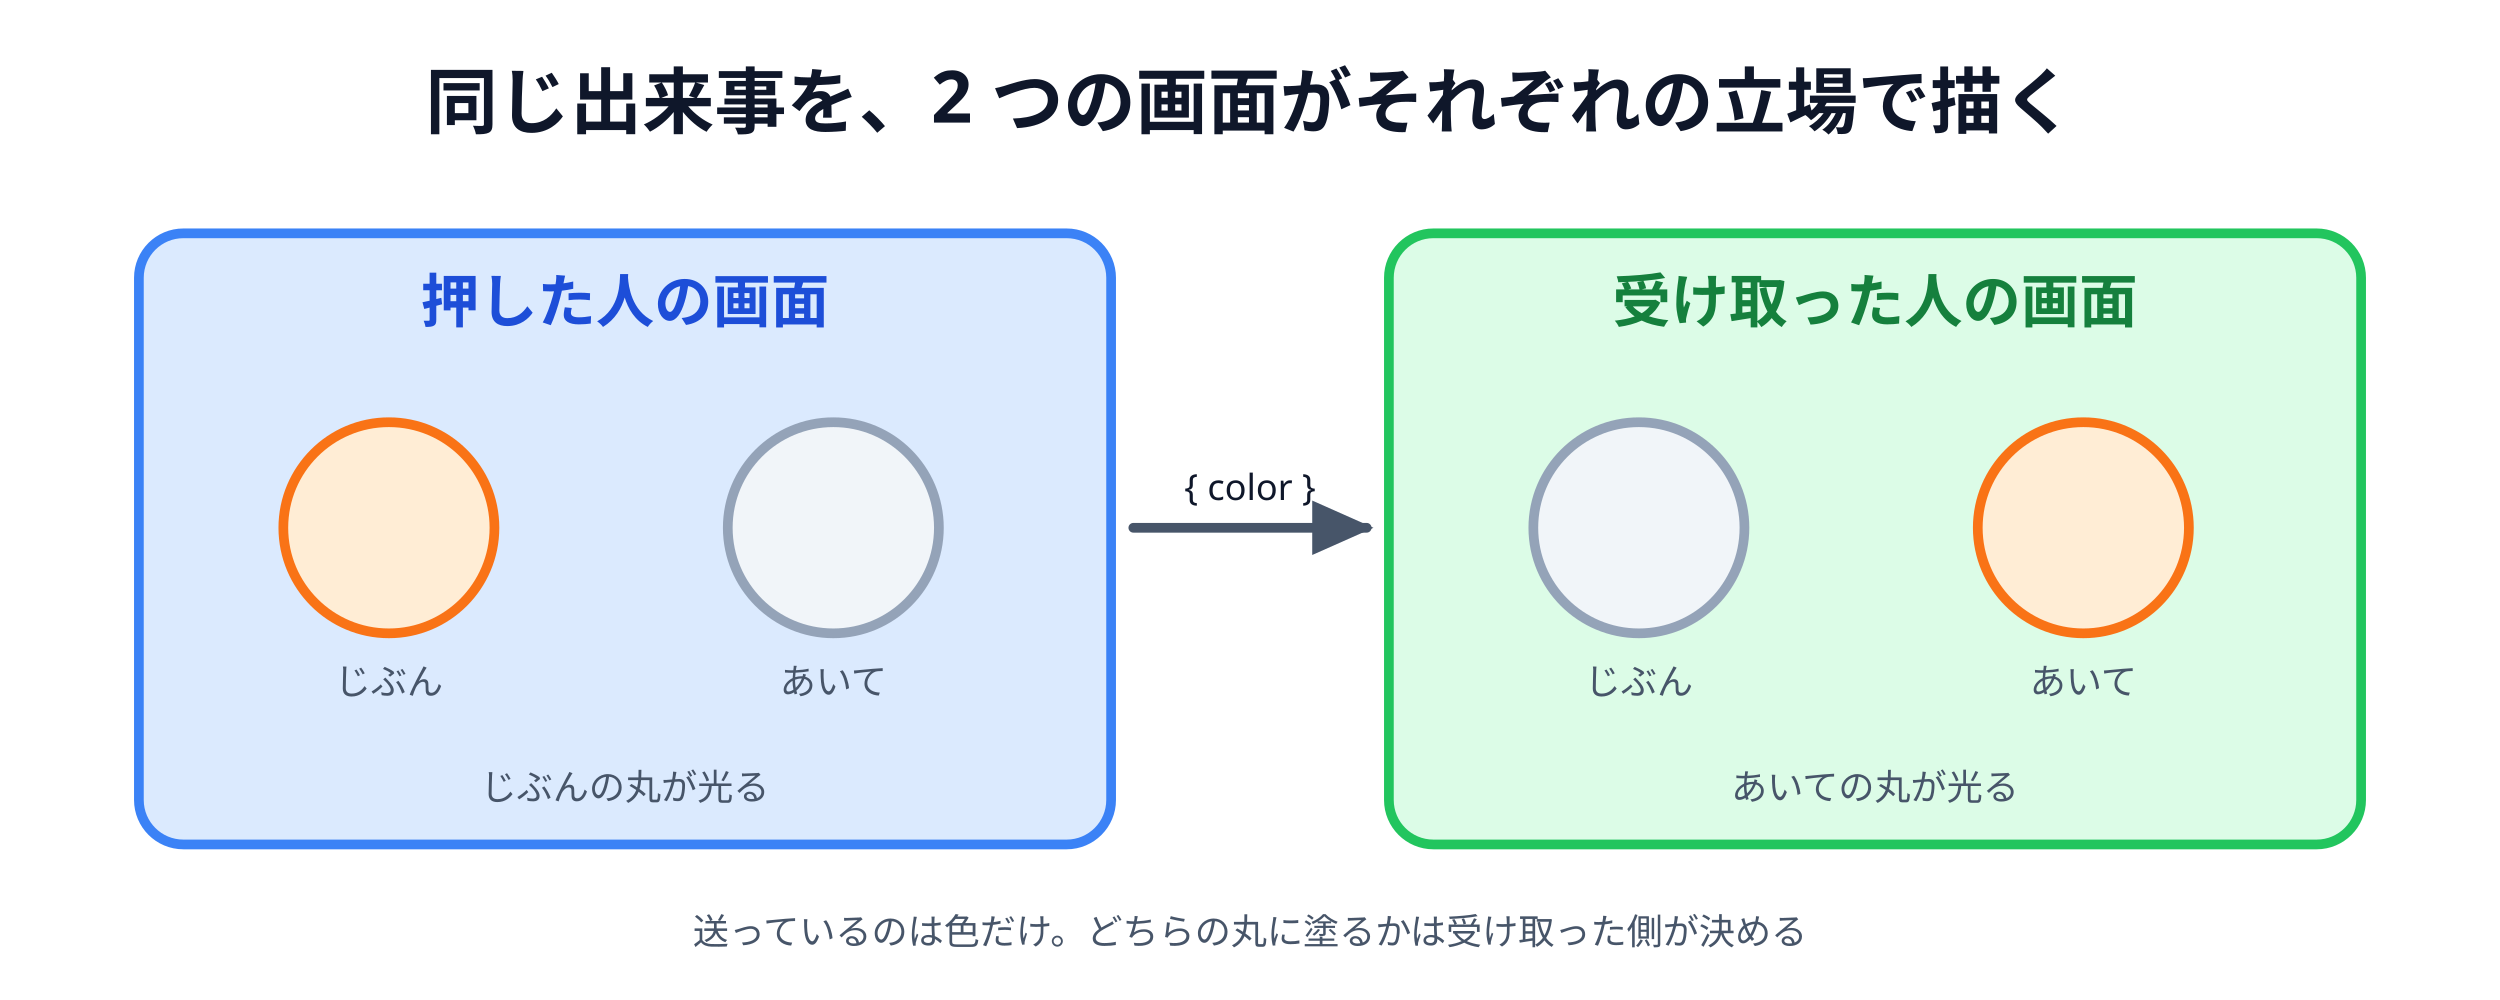
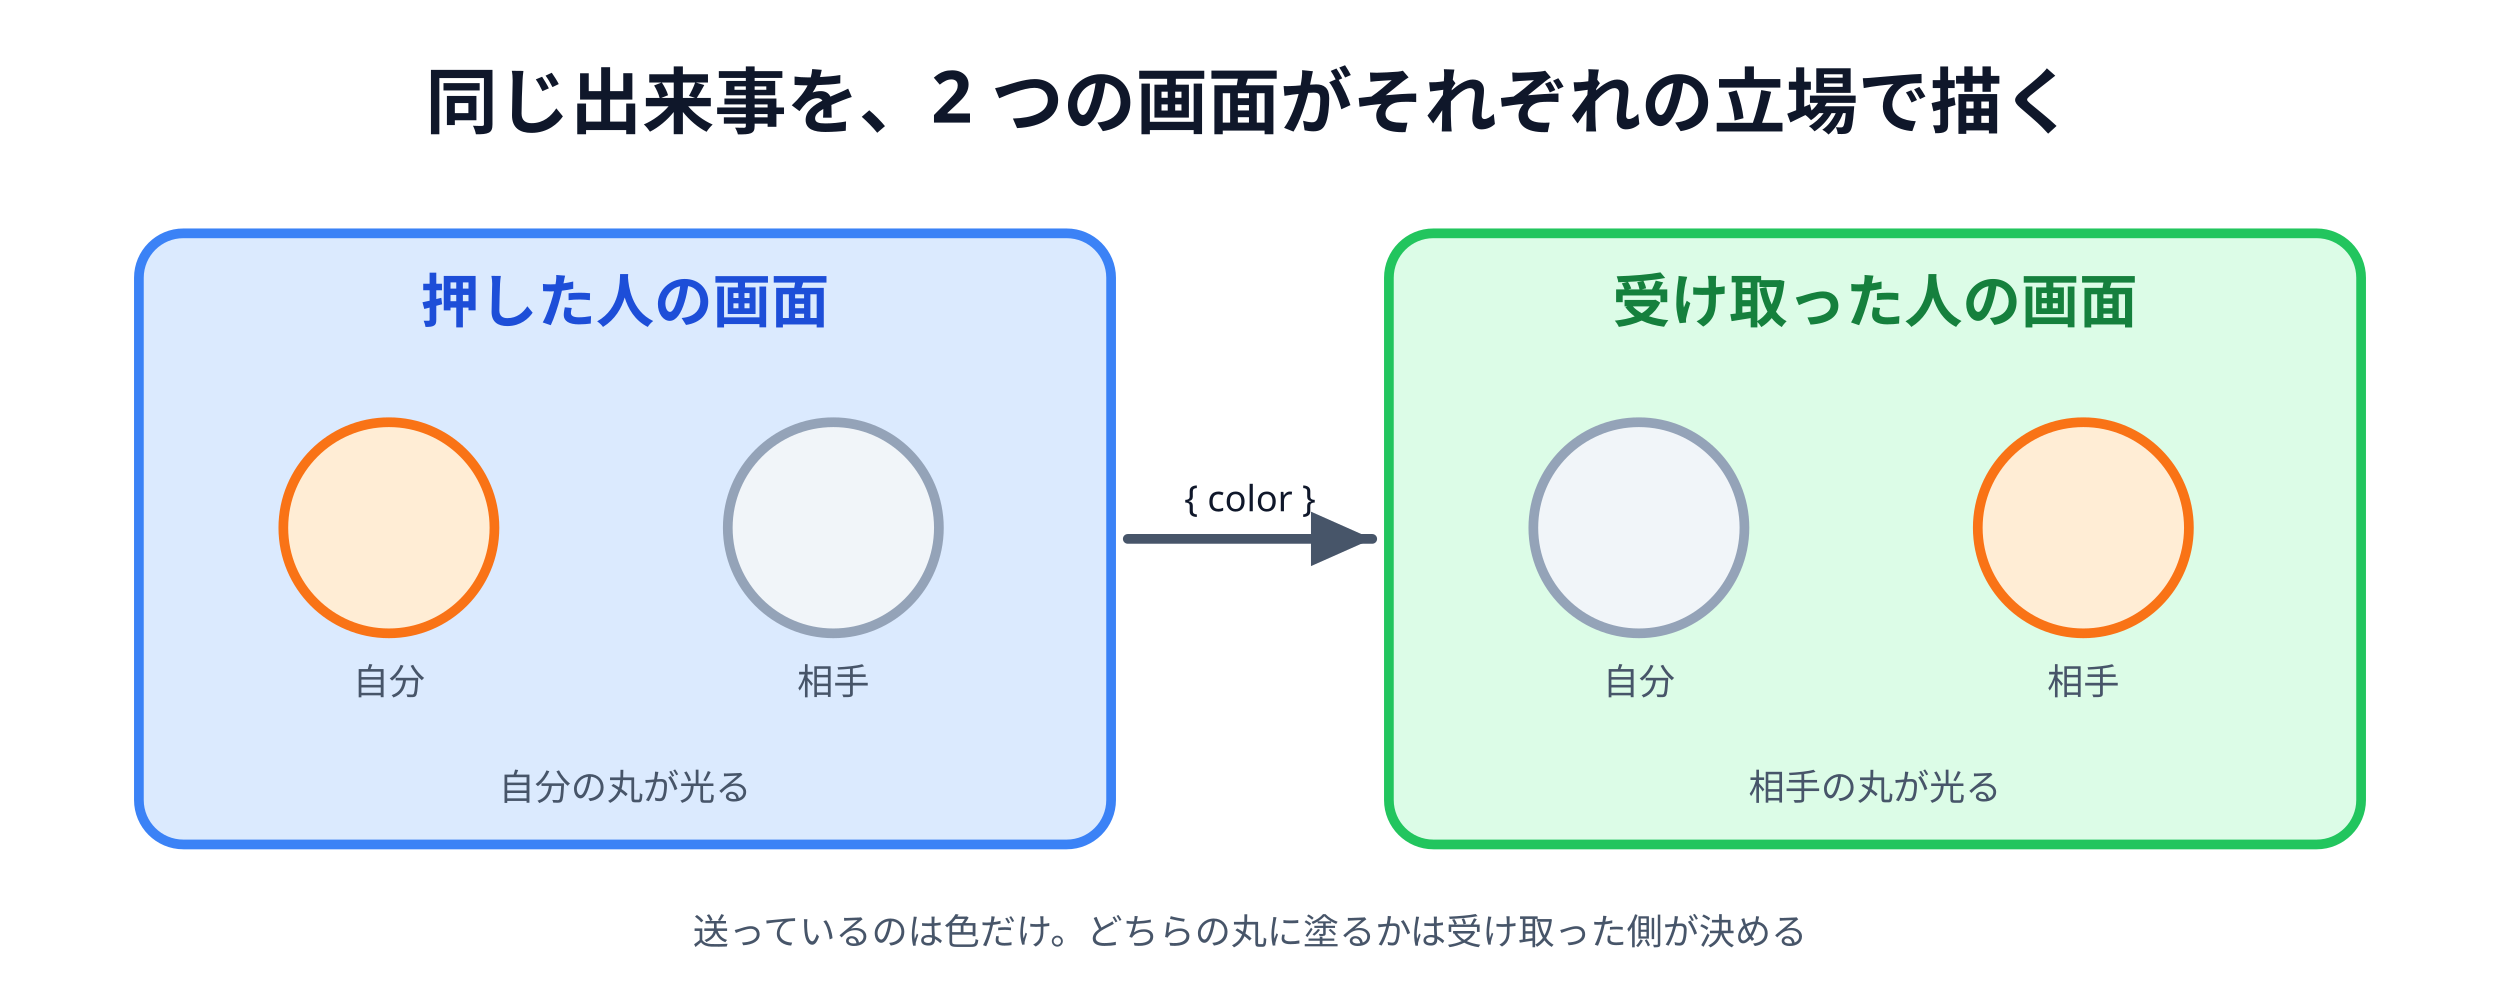
<svg xmlns="http://www.w3.org/2000/svg" width="900" height="360" viewBox="0 0 900 360" font-family="'Hiragino Sans','Noto Sans JP','Yu Gothic','Segoe UI',sans-serif">
  <defs>
-     <marker id="aR" viewBox="0 0 10 10" refX="8" refY="5" markerWidth="7" markerHeight="7" orient="auto-start-reverse">
+     <marker id="aR" viewBox="0 0 10 10" refX="9" refY="5" markerWidth="7" markerHeight="7" orient="auto-start-reverse">
      <path d="M0 1 L9 5 L0 9 z" fill="#475569" />
    </marker>
-     <marker id="aRsub" viewBox="0 0 10 10" refX="8" refY="5" markerWidth="7" markerHeight="7" orient="auto-start-reverse">
+     <marker id="aRsub" viewBox="0 0 10 10" refX="9" refY="5" markerWidth="7" markerHeight="7" orient="auto-start-reverse">
      <path d="M0 1 L9 5 L0 9 z" fill="#94a3b8" />
    </marker>
  </defs>
  <rect x="0" y="0" width="900" height="360" fill="#ffffff" />
  <text x="450" y="46" text-anchor="middle" font-size="26" fill="#0f172a" font-weight="700">同じ出来事を、2 つの画面がそれぞれの立場で描く</text>
  <rect x="50" y="84" width="350" height="220" rx="16" fill="#dbeafe" stroke="#3b82f6" stroke-width="3.5" />
  <text x="225" y="116" text-anchor="middle" font-size="21" fill="#1d4ed8" font-weight="700">押した人の画面</text>
  <ellipse cx="140" cy="190" rx="38" ry="38" fill="#ffedd5" stroke="#f97316" stroke-width="3.5" />
-   <text x="140" y="250" text-anchor="middle" font-size="13" fill="#475569" font-weight="400">じぶん</text>
+   <text x="140" y="250" text-anchor="middle" font-size="13" fill="#475569" font-weight="400">自分</text>
  <ellipse cx="300" cy="190" rx="38" ry="38" fill="#f1f5f9" stroke="#94a3b8" stroke-width="3.5" />
-   <text x="300" y="250" text-anchor="middle" font-size="13" fill="#475569" font-weight="400">あいて</text>
-   <text x="225" y="288" text-anchor="middle" font-size="13" fill="#475569" font-weight="400">じぶんの丸が光る</text>
+   <text x="300" y="250" text-anchor="middle" font-size="13" fill="#475569" font-weight="400">相手</text>
+   <text x="225" y="288" text-anchor="middle" font-size="13" fill="#475569" font-weight="400">自分の丸が光る</text>
  <rect x="500" y="84" width="350" height="220" rx="16" fill="#dcfce7" stroke="#22c55e" stroke-width="3.5" />
  <text x="675" y="116" text-anchor="middle" font-size="21" fill="#15803d" font-weight="700">受け取った人の画面</text>
  <ellipse cx="590" cy="190" rx="38" ry="38" fill="#f1f5f9" stroke="#94a3b8" stroke-width="3.5" />
-   <text x="590" y="250" text-anchor="middle" font-size="13" fill="#475569" font-weight="400">じぶん</text>
+   <text x="590" y="250" text-anchor="middle" font-size="13" fill="#475569" font-weight="400">自分</text>
  <ellipse cx="750" cy="190" rx="38" ry="38" fill="#ffedd5" stroke="#f97316" stroke-width="3.5" />
-   <text x="750" y="250" text-anchor="middle" font-size="13" fill="#475569" font-weight="400">あいて</text>
-   <text x="675" y="288" text-anchor="middle" font-size="13" fill="#475569" font-weight="400">あいての丸が光る</text>
-   <line x1="408" y1="190" x2="492" y2="190" stroke="#475569" stroke-width="3.5" stroke-linecap="round" stroke-linejoin="round" marker-end="url(#aR)" />
-   <text x="450.0" y="180.0" text-anchor="middle" font-size="13" fill="#0f172a" font-weight="400">{ color }</text>
+   <text x="750" y="250" text-anchor="middle" font-size="13" fill="#475569" font-weight="400">相手</text>
+   <text x="675" y="288" text-anchor="middle" font-size="13" fill="#475569" font-weight="400">相手の丸が光る</text>
+   <path d="M406.00 194.00 L494.00 194.00" fill="none" stroke="#475569" stroke-width="3.5" stroke-linecap="round" stroke-linejoin="round" marker-end="url(#aR)" />
+   <text x="450" y="184.05" text-anchor="middle" font-size="13" fill="#0f172a" font-weight="400">{ color }</text>
  <text x="450" y="340" text-anchor="middle" font-size="13" fill="#475569" font-weight="400">送っているのは色だけ。どちらの丸に塗るかは受け取った側が決める</text>
</svg>
